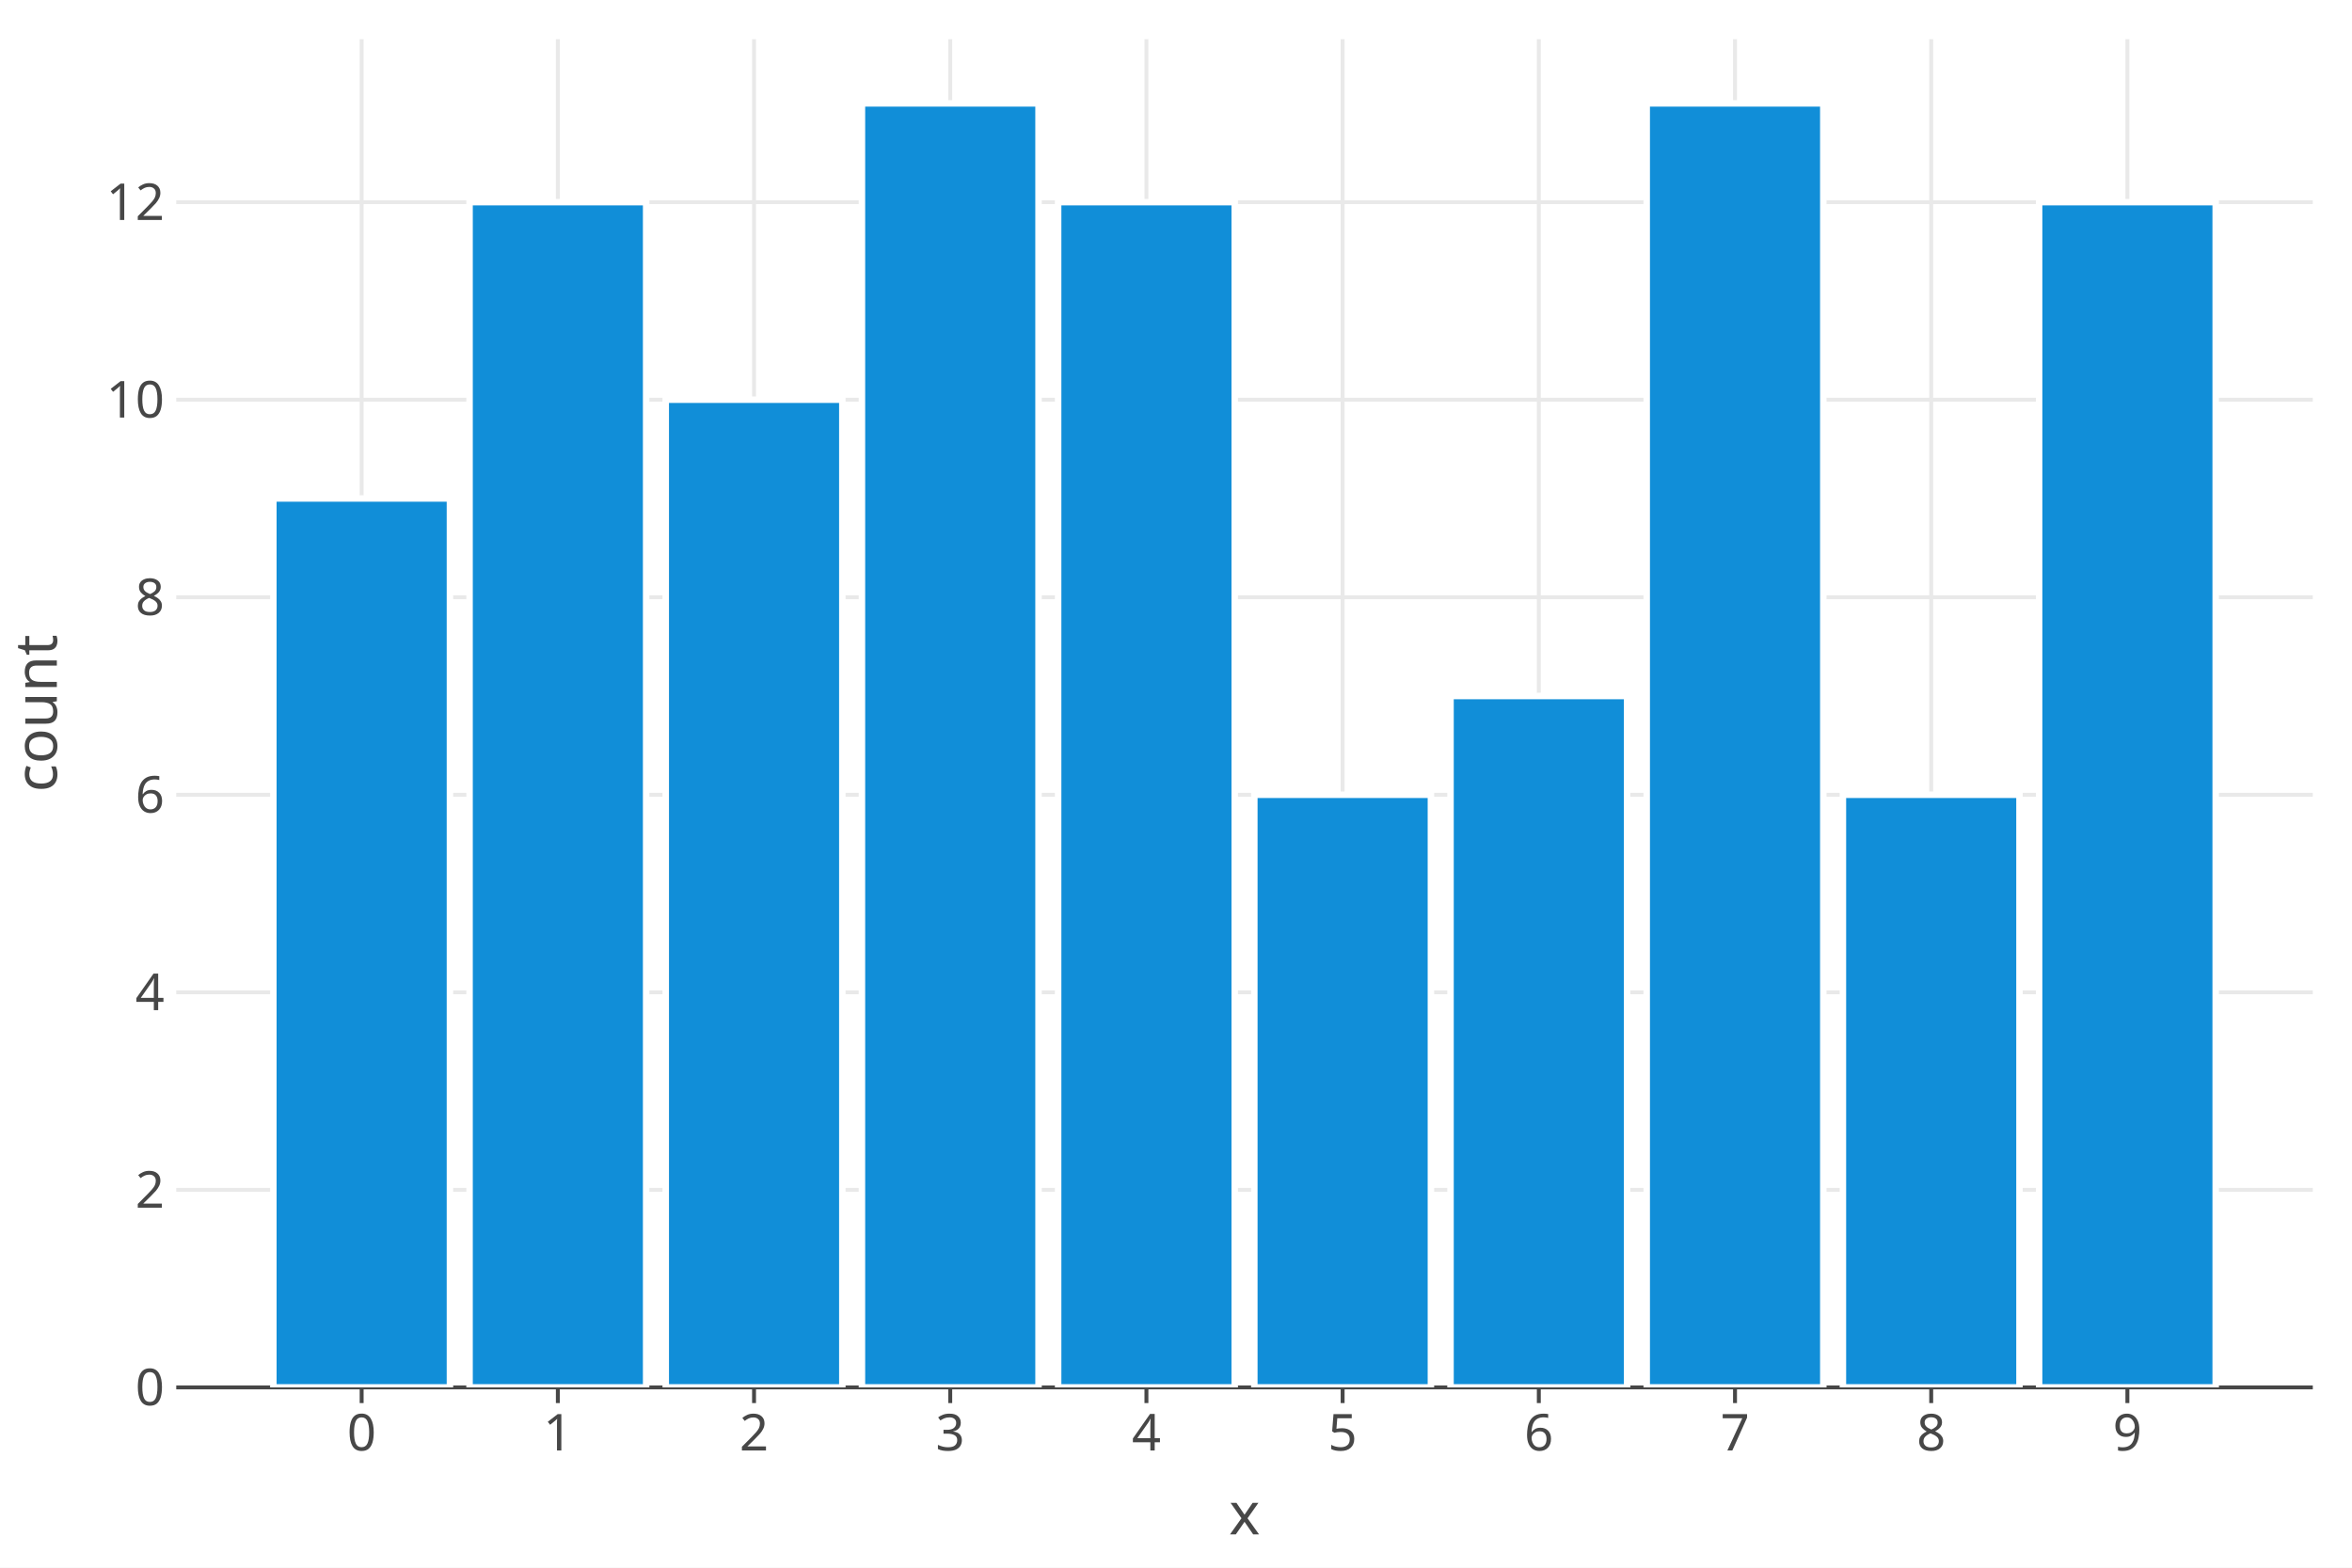
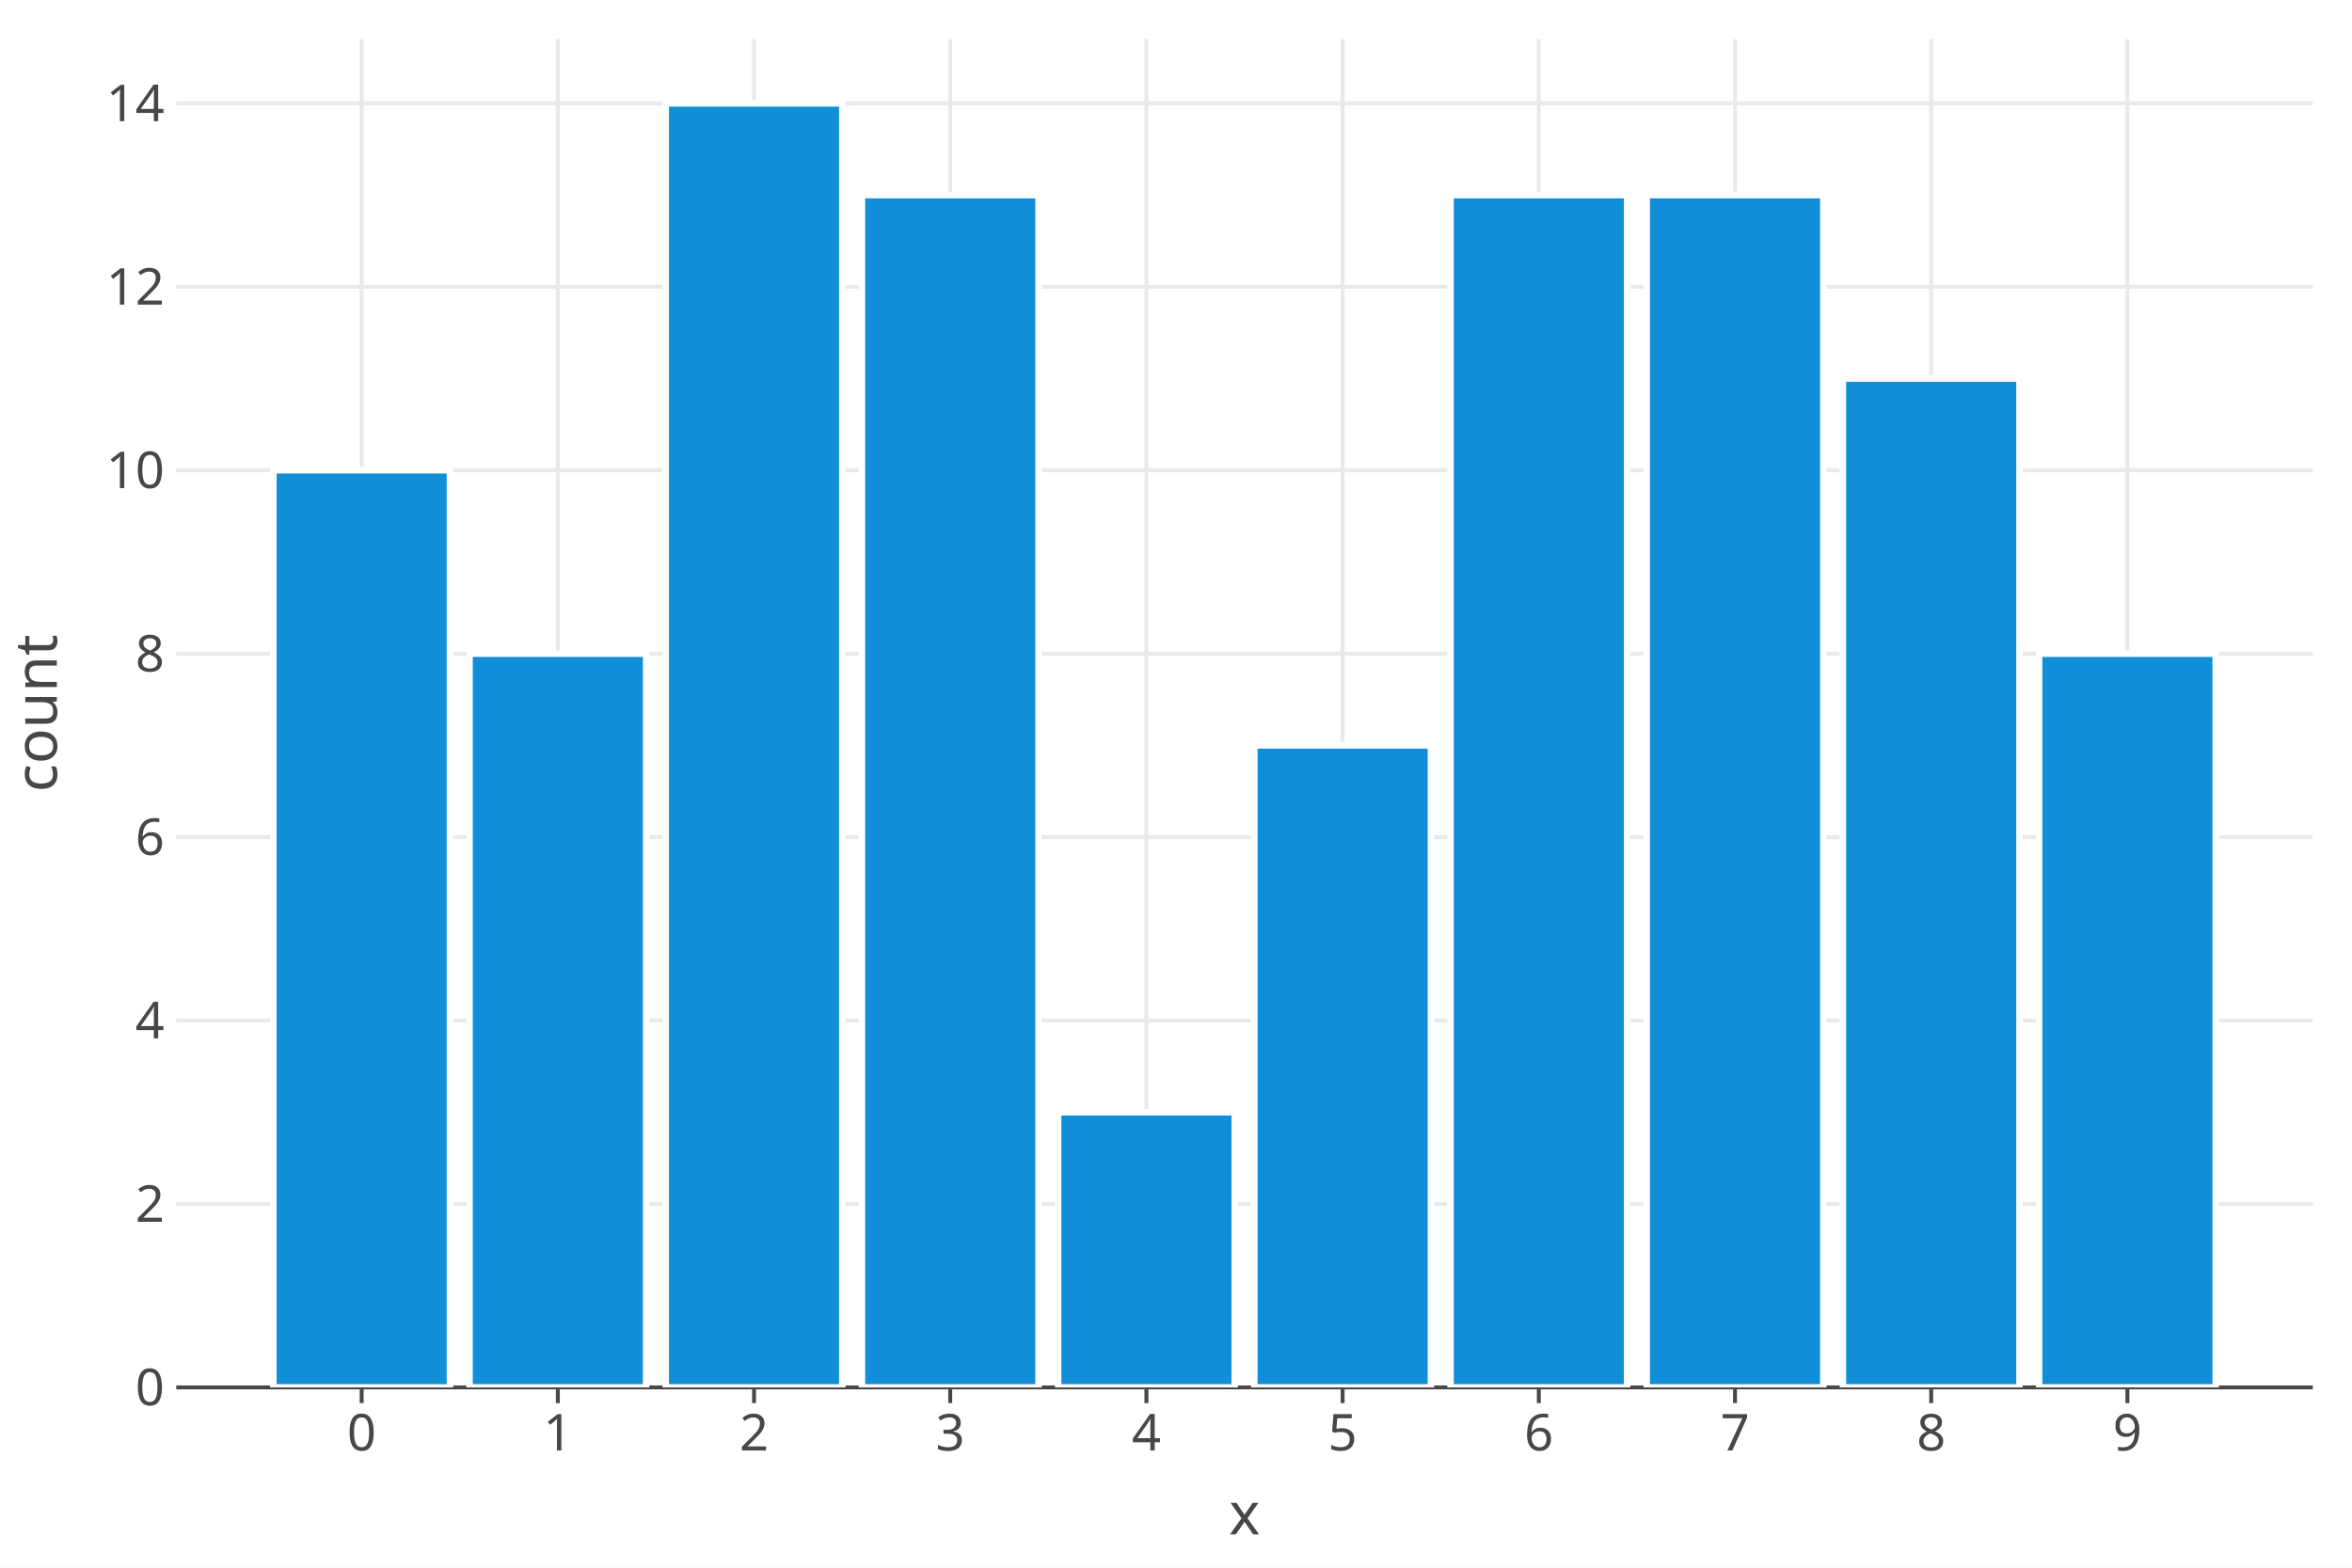
<svg xmlns="http://www.w3.org/2000/svg" class="plt-container" width="600.0" height="400.0">
  <style type="text/css">
  .plt-container {
   font-family: Lucida Grande, sans-serif;
   user-select: none;
   -webkit-user-select: none;
   -moz-user-select: none;
   -ms-user-select: none;
}
text {
   text-rendering: optimizeLegibility;
}
- #pNVzTdc .plot-title {
+ #py8lrad .plot-title {
   fill: #474747;
   font-family: Lucida Grande, sans-serif;
   font-size: 16.0px;
   font-weight: normal;
   font-style: normal;   
}
- #pNVzTdc .plot-subtitle {
+ #py8lrad .plot-subtitle {
   fill: #474747;
   font-family: Lucida Grande, sans-serif;
   font-size: 15.0px;
   font-weight: normal;
   font-style: normal;   
}
- #pNVzTdc .plot-caption {
-    fill: #474747;
-    font-family: Lucida Grande, sans-serif;
-    font-size: 13.0px;
-    font-weight: normal;
-    font-style: normal;   
- }
- #pNVzTdc .legend-title {
+ #py8lrad .plot-caption {
+    fill: #474747;
+    font-family: Lucida Grande, sans-serif;
+    font-size: 13.0px;
+    font-weight: normal;
+    font-style: normal;   
+ }
+ #py8lrad .legend-title {
   fill: #474747;
   font-family: Lucida Grande, sans-serif;
   font-size: 15.0px;
   font-weight: normal;
   font-style: normal;   
}
- #pNVzTdc .legend-item {
-    fill: #474747;
-    font-family: Lucida Grande, sans-serif;
-    font-size: 13.0px;
-    font-weight: normal;
-    font-style: normal;   
- }
- #pNVzTdc .axis-title-x {
+ #py8lrad .legend-item {
+    fill: #474747;
+    font-family: Lucida Grande, sans-serif;
+    font-size: 13.0px;
+    font-weight: normal;
+    font-style: normal;   
+ }
+ #py8lrad .axis-title-x {
   fill: #474747;
   font-family: Lucida Grande, sans-serif;
   font-size: 15.0px;
   font-weight: normal;
   font-style: normal;   
}
- #pNVzTdc .axis-text-x {
-    fill: #474747;
-    font-family: Lucida Grande, sans-serif;
-    font-size: 13.0px;
-    font-weight: normal;
-    font-style: normal;   
- }
- #d6e63Hd .axis-tooltip-text-x {
+ #py8lrad .axis-text-x {
+    fill: #474747;
+    font-family: Lucida Grande, sans-serif;
+    font-size: 13.0px;
+    font-weight: normal;
+    font-style: normal;   
+ }
+ #djDKfyO .axis-tooltip-text-x {
   fill: #ffffff;
   font-family: Lucida Grande, sans-serif;
   font-size: 13.0px;
   font-weight: normal;
   font-style: normal;   
}
- #pNVzTdc .axis-title-y {
+ #py8lrad .axis-title-y {
   fill: #474747;
   font-family: Lucida Grande, sans-serif;
   font-size: 15.0px;
   font-weight: normal;
   font-style: normal;   
}
- #pNVzTdc .axis-text-y {
-    fill: #474747;
-    font-family: Lucida Grande, sans-serif;
-    font-size: 13.0px;
-    font-weight: normal;
-    font-style: normal;   
- }
- #d6e63Hd .axis-tooltip-text-y {
+ #py8lrad .axis-text-y {
+    fill: #474747;
+    font-family: Lucida Grande, sans-serif;
+    font-size: 13.0px;
+    font-weight: normal;
+    font-style: normal;   
+ }
+ #djDKfyO .axis-tooltip-text-y {
   fill: #ffffff;
   font-family: Lucida Grande, sans-serif;
   font-size: 13.0px;
   font-weight: normal;
   font-style: normal;   
}
- #pNVzTdc .facet-strip-text-x {
-    fill: #474747;
-    font-family: Lucida Grande, sans-serif;
-    font-size: 13.0px;
-    font-weight: normal;
-    font-style: normal;   
- }
- #pNVzTdc .facet-strip-text-y {
-    fill: #474747;
-    font-family: Lucida Grande, sans-serif;
-    font-size: 13.0px;
-    font-weight: normal;
-    font-style: normal;   
- }
- #d6e63Hd .tooltip-text {
-    fill: #474747;
-    font-family: Lucida Grande, sans-serif;
-    font-size: 13.0px;
-    font-weight: normal;
-    font-style: normal;   
- }
- #d6e63Hd .tooltip-title {
+ #py8lrad .facet-strip-text-x {
+    fill: #474747;
+    font-family: Lucida Grande, sans-serif;
+    font-size: 13.0px;
+    font-weight: normal;
+    font-style: normal;   
+ }
+ #py8lrad .facet-strip-text-y {
+    fill: #474747;
+    font-family: Lucida Grande, sans-serif;
+    font-size: 13.0px;
+    font-weight: normal;
+    font-style: normal;   
+ }
+ #djDKfyO .tooltip-text {
+    fill: #474747;
+    font-family: Lucida Grande, sans-serif;
+    font-size: 13.0px;
+    font-weight: normal;
+    font-style: normal;   
+ }
+ #djDKfyO .tooltip-title {
   fill: #474747;
   font-family: Lucida Grande, sans-serif;
   font-size: 13.0px;
   font-weight: bold;
   font-style: normal;   
}
- #d6e63Hd .tooltip-label {
+ #djDKfyO .tooltip-label {
   fill: #474747;
   font-family: Lucida Grande, sans-serif;
   font-size: 13.0px;
   font-weight: bold;
   font-style: normal;   
}

  </style>
-   <g id="pNVzTdc">
+   <g id="py8lrad">
    <path fill-rule="evenodd" fill="rgb(255,255,255)" fill-opacity="1.0" d="M0.0 0.0 L0.0 400.0 L600.0 400.0 L600.0 0.0 Z">
    </path>
    <g transform="translate(23.0 10.0 ) ">
      <g transform="translate(21.96121 0.0 ) ">
        <line x1="47.297" y1="344.0" x2="47.297" y2="0.0" stroke="rgb(233,233,233)" stroke-opacity="1.0" stroke-width="1.0" fill="none">
        </line>
        <line x1="97.346" y1="344.0" x2="97.346" y2="0.0" stroke="rgb(233,233,233)" stroke-opacity="1.0" stroke-width="1.0" fill="none">
        </line>
        <line x1="147.396" y1="344.0" x2="147.396" y2="0.0" stroke="rgb(233,233,233)" stroke-opacity="1.0" stroke-width="1.0" fill="none">
        </line>
        <line x1="197.445" y1="344.0" x2="197.445" y2="0.0" stroke="rgb(233,233,233)" stroke-opacity="1.0" stroke-width="1.0" fill="none">
        </line>
        <line x1="247.495" y1="344.0" x2="247.495" y2="0.0" stroke="rgb(233,233,233)" stroke-opacity="1.0" stroke-width="1.0" fill="none">
        </line>
        <line x1="297.544" y1="344.0" x2="297.544" y2="0.0" stroke="rgb(233,233,233)" stroke-opacity="1.0" stroke-width="1.0" fill="none">
        </line>
        <line x1="347.594" y1="344.0" x2="347.594" y2="0.0" stroke="rgb(233,233,233)" stroke-opacity="1.0" stroke-width="1.0" fill="none">
        </line>
        <line x1="397.643" y1="344.0" x2="397.643" y2="0.0" stroke="rgb(233,233,233)" stroke-opacity="1.0" stroke-width="1.0" fill="none">
        </line>
        <line x1="447.693" y1="344.0" x2="447.693" y2="0.0" stroke="rgb(233,233,233)" stroke-opacity="1.0" stroke-width="1.0" fill="none">
        </line>
        <line x1="497.742" y1="344.0" x2="497.742" y2="0.0" stroke="rgb(233,233,233)" stroke-opacity="1.0" stroke-width="1.0" fill="none">
        </line>
      </g>
      <g transform="translate(21.96121 344.0 ) ">
        <g transform="translate(47.29675 0.0 ) ">
          <line stroke-width="1.0" stroke="rgb(71,71,71)" stroke-opacity="1.0" x2="0.0" y2="4.0">
          </line>
          <g transform="translate(0.0 7.0 ) ">
            <text class="axis-text-x" text-anchor="middle" dy="0.7em">
              <tspan>0</tspan>
            </text>
          </g>
        </g>
        <g transform="translate(97.34623 0.0 ) ">
          <line stroke-width="1.0" stroke="rgb(71,71,71)" stroke-opacity="1.0" x2="0.0" y2="4.0">
          </line>
          <g transform="translate(0.0 7.0 ) ">
            <text class="axis-text-x" text-anchor="middle" dy="0.7em">
              <tspan>1</tspan>
            </text>
          </g>
        </g>
        <g transform="translate(147.3957 0.0 ) ">
          <line stroke-width="1.0" stroke="rgb(71,71,71)" stroke-opacity="1.0" x2="0.0" y2="4.0">
          </line>
          <g transform="translate(0.0 7.0 ) ">
            <text class="axis-text-x" text-anchor="middle" dy="0.7em">
              <tspan>2</tspan>
            </text>
          </g>
        </g>
        <g transform="translate(197.4452 0.0 ) ">
          <line stroke-width="1.0" stroke="rgb(71,71,71)" stroke-opacity="1.0" x2="0.0" y2="4.0">
          </line>
          <g transform="translate(0.0 7.0 ) ">
            <text class="axis-text-x" text-anchor="middle" dy="0.7em">
              <tspan>3</tspan>
            </text>
          </g>
        </g>
        <g transform="translate(247.4947 0.0 ) ">
          <line stroke-width="1.0" stroke="rgb(71,71,71)" stroke-opacity="1.0" x2="0.0" y2="4.0">
          </line>
          <g transform="translate(0.0 7.0 ) ">
            <text class="axis-text-x" text-anchor="middle" dy="0.7em">
              <tspan>4</tspan>
            </text>
          </g>
        </g>
        <g transform="translate(297.5441 0.0 ) ">
          <line stroke-width="1.0" stroke="rgb(71,71,71)" stroke-opacity="1.0" x2="0.0" y2="4.0">
          </line>
          <g transform="translate(0.0 7.0 ) ">
            <text class="axis-text-x" text-anchor="middle" dy="0.7em">
              <tspan>5</tspan>
            </text>
          </g>
        </g>
        <g transform="translate(347.5936 0.0 ) ">
          <line stroke-width="1.0" stroke="rgb(71,71,71)" stroke-opacity="1.0" x2="0.0" y2="4.0">
          </line>
          <g transform="translate(0.0 7.0 ) ">
            <text class="axis-text-x" text-anchor="middle" dy="0.7em">
              <tspan>6</tspan>
            </text>
          </g>
        </g>
        <g transform="translate(397.6431 0.0 ) ">
          <line stroke-width="1.0" stroke="rgb(71,71,71)" stroke-opacity="1.0" x2="0.0" y2="4.0">
          </line>
          <g transform="translate(0.0 7.0 ) ">
            <text class="axis-text-x" text-anchor="middle" dy="0.7em">
              <tspan>7</tspan>
            </text>
          </g>
        </g>
        <g transform="translate(447.6926 0.0 ) ">
          <line stroke-width="1.0" stroke="rgb(71,71,71)" stroke-opacity="1.0" x2="0.0" y2="4.0">
          </line>
          <g transform="translate(0.0 7.0 ) ">
            <text class="axis-text-x" text-anchor="middle" dy="0.7em">
              <tspan>8</tspan>
            </text>
          </g>
        </g>
        <g transform="translate(497.742 0.0 ) ">
          <line stroke-width="1.0" stroke="rgb(71,71,71)" stroke-opacity="1.0" x2="0.0" y2="4.0">
          </line>
          <g transform="translate(0.0 7.0 ) ">
            <text class="axis-text-x" text-anchor="middle" dy="0.7em">
              <tspan>9</tspan>
            </text>
          </g>
        </g>
        <line x1="0.0" y1="0.0" x2="545.039" y2="0.0" stroke-width="1.0" stroke="rgb(71,71,71)" stroke-opacity="1.0">
        </line>
      </g>
      <g transform="translate(21.96121 0.0 ) ">
-         <line x1="0.0" y1="293.597" x2="545.039" y2="293.597" stroke="rgb(233,233,233)" stroke-opacity="1.0" stroke-width="1.0" fill="none">
-         </line>
-         <line x1="0.0" y1="243.194" x2="545.039" y2="243.194" stroke="rgb(233,233,233)" stroke-opacity="1.0" stroke-width="1.0" fill="none">
-         </line>
-         <line x1="0.0" y1="192.791" x2="545.039" y2="192.791" stroke="rgb(233,233,233)" stroke-opacity="1.0" stroke-width="1.0" fill="none">
-         </line>
-         <line x1="0.0" y1="142.388" x2="545.039" y2="142.388" stroke="rgb(233,233,233)" stroke-opacity="1.0" stroke-width="1.0" fill="none">
-         </line>
-         <line x1="0.0" y1="91.985" x2="545.039" y2="91.985" stroke="rgb(233,233,233)" stroke-opacity="1.0" stroke-width="1.0" fill="none">
-         </line>
-         <line x1="0.0" y1="41.582" x2="545.039" y2="41.582" stroke="rgb(233,233,233)" stroke-opacity="1.0" stroke-width="1.0" fill="none">
+         <line x1="0.0" y1="297.197" x2="545.039" y2="297.197" stroke="rgb(233,233,233)" stroke-opacity="1.0" stroke-width="1.0" fill="none">
+         </line>
+         <line x1="0.0" y1="250.395" x2="545.039" y2="250.395" stroke="rgb(233,233,233)" stroke-opacity="1.0" stroke-width="1.0" fill="none">
+         </line>
+         <line x1="0.0" y1="203.592" x2="545.039" y2="203.592" stroke="rgb(233,233,233)" stroke-opacity="1.0" stroke-width="1.0" fill="none">
+         </line>
+         <line x1="0.0" y1="156.789" x2="545.039" y2="156.789" stroke="rgb(233,233,233)" stroke-opacity="1.0" stroke-width="1.0" fill="none">
+         </line>
+         <line x1="0.0" y1="109.986" x2="545.039" y2="109.986" stroke="rgb(233,233,233)" stroke-opacity="1.0" stroke-width="1.0" fill="none">
+         </line>
+         <line x1="0.0" y1="63.184" x2="545.039" y2="63.184" stroke="rgb(233,233,233)" stroke-opacity="1.0" stroke-width="1.0" fill="none">
+         </line>
+         <line x1="0.0" y1="16.381" x2="545.039" y2="16.381" stroke="rgb(233,233,233)" stroke-opacity="1.0" stroke-width="1.0" fill="none">
        </line>
      </g>
      <g transform="translate(21.96121 0.0 ) ">
        <g transform="translate(0.0 344.0 ) ">
          <g transform="translate(-3.0 0.0 ) ">
            <text class="axis-text-y" text-anchor="end" dy="0.35em">
              <tspan>0</tspan>
            </text>
          </g>
        </g>
-         <g transform="translate(0.0 293.5971 ) ">
+         <g transform="translate(0.0 297.1973 ) ">
          <g transform="translate(-3.0 0.0 ) ">
            <text class="axis-text-y" text-anchor="end" dy="0.35em">
              <tspan>2</tspan>
            </text>
          </g>
        </g>
-         <g transform="translate(0.0 243.1941 ) ">
+         <g transform="translate(0.0 250.3946 ) ">
          <g transform="translate(-3.0 0.0 ) ">
            <text class="axis-text-y" text-anchor="end" dy="0.35em">
              <tspan>4</tspan>
            </text>
          </g>
        </g>
-         <g transform="translate(0.0 192.7912 ) ">
+         <g transform="translate(0.0 203.5918 ) ">
          <g transform="translate(-3.0 0.0 ) ">
            <text class="axis-text-y" text-anchor="end" dy="0.35em">
              <tspan>6</tspan>
            </text>
          </g>
        </g>
-         <g transform="translate(0.0 142.3883 ) ">
+         <g transform="translate(0.0 156.7891 ) ">
          <g transform="translate(-3.0 0.0 ) ">
            <text class="axis-text-y" text-anchor="end" dy="0.35em">
              <tspan>8</tspan>
            </text>
          </g>
        </g>
-         <g transform="translate(0.0 91.98535 ) ">
+         <g transform="translate(0.0 109.9864 ) ">
          <g transform="translate(-3.0 0.0 ) ">
            <text class="axis-text-y" text-anchor="end" dy="0.35em">
              <tspan>10</tspan>
            </text>
          </g>
        </g>
-         <g transform="translate(0.0 41.58242 ) ">
+         <g transform="translate(0.0 63.18367 ) ">
          <g transform="translate(-3.0 0.0 ) ">
            <text class="axis-text-y" text-anchor="end" dy="0.35em">
              <tspan>12</tspan>
            </text>
          </g>
        </g>
-       </g>
-       <g transform="translate(21.96121 0.0 ) " clip-path="url(#cvELcGC)" clip-bounds-jfx="[rect (0.0, 0.0), (545.039, 344.0)]">
+         <g transform="translate(0.0 16.38095 ) ">
+           <g transform="translate(-3.0 0.0 ) ">
+             <text class="axis-text-y" text-anchor="end" dy="0.35em">
+               <tspan>14</tspan>
+             </text>
+           </g>
+         </g>
+       </g>
+       <g transform="translate(21.96121 0.0 ) " clip-path="url(#c5BZNZt)" clip-bounds-jfx="[rect (0.0, 0.0), (545.039, 344.0)]">
        <defs>
-           <clipPath id="cvELcGC">
+           <clipPath id="c5BZNZt">
            <rect x="0.0" y="0.0" width="545.039" height="344.0">
            </rect>
          </clipPath>
        </defs>
-         <rect x="174.923" y="16.381" height="327.619" width="45.045" stroke="rgb(255,255,255)" stroke-opacity="1.0" fill="rgb(17,142,216)" fill-opacity="1.0" stroke-width="1.65">
-         </rect>
-         <rect x="275.022" y="192.791" height="151.209" width="45.045" stroke="rgb(255,255,255)" stroke-opacity="1.0" fill="rgb(17,142,216)" fill-opacity="1.0" stroke-width="1.65">
-         </rect>
-         <rect x="24.774" y="117.187" height="226.813" width="45.045" stroke="rgb(255,255,255)" stroke-opacity="1.0" fill="rgb(17,142,216)" fill-opacity="1.0" stroke-width="1.65">
-         </rect>
-         <rect x="325.071" y="167.59" height="176.41" width="45.045" stroke="rgb(255,255,255)" stroke-opacity="1.0" fill="rgb(17,142,216)" fill-opacity="1.0" stroke-width="1.65">
-         </rect>
-         <rect x="124.873" y="91.985" height="252.015" width="45.045" stroke="rgb(255,255,255)" stroke-opacity="1.0" fill="rgb(17,142,216)" fill-opacity="1.0" stroke-width="1.65">
-         </rect>
-         <rect x="74.824" y="41.582" height="302.418" width="45.045" stroke="rgb(255,255,255)" stroke-opacity="1.0" fill="rgb(17,142,216)" fill-opacity="1.0" stroke-width="1.65">
-         </rect>
-         <rect x="224.972" y="41.582" height="302.418" width="45.045" stroke="rgb(255,255,255)" stroke-opacity="1.0" fill="rgb(17,142,216)" fill-opacity="1.0" stroke-width="1.65">
-         </rect>
-         <rect x="425.17" y="192.791" height="151.209" width="45.045" stroke="rgb(255,255,255)" stroke-opacity="1.0" fill="rgb(17,142,216)" fill-opacity="1.0" stroke-width="1.65">
-         </rect>
-         <rect x="375.121" y="16.381" height="327.619" width="45.045" stroke="rgb(255,255,255)" stroke-opacity="1.0" fill="rgb(17,142,216)" fill-opacity="1.0" stroke-width="1.65">
-         </rect>
-         <rect x="475.22" y="41.582" height="302.418" width="45.045" stroke="rgb(255,255,255)" stroke-opacity="1.0" fill="rgb(17,142,216)" fill-opacity="1.0" stroke-width="1.65">
+         <rect x="275.022" y="180.19" height="163.81" width="45.045" stroke="rgb(255,255,255)" stroke-opacity="1.0" fill="rgb(17,142,216)" fill-opacity="1.0" stroke-width="1.65">
+         </rect>
+         <rect x="475.22" y="156.789" height="187.211" width="45.045" stroke="rgb(255,255,255)" stroke-opacity="1.0" fill="rgb(17,142,216)" fill-opacity="1.0" stroke-width="1.65">
+         </rect>
+         <rect x="174.923" y="39.782" height="304.218" width="45.045" stroke="rgb(255,255,255)" stroke-opacity="1.0" fill="rgb(17,142,216)" fill-opacity="1.0" stroke-width="1.65">
+         </rect>
+         <rect x="224.972" y="273.796" height="70.204" width="45.045" stroke="rgb(255,255,255)" stroke-opacity="1.0" fill="rgb(17,142,216)" fill-opacity="1.0" stroke-width="1.65">
+         </rect>
+         <rect x="124.873" y="16.381" height="327.619" width="45.045" stroke="rgb(255,255,255)" stroke-opacity="1.0" fill="rgb(17,142,216)" fill-opacity="1.0" stroke-width="1.65">
+         </rect>
+         <rect x="425.17" y="86.585" height="257.415" width="45.045" stroke="rgb(255,255,255)" stroke-opacity="1.0" fill="rgb(17,142,216)" fill-opacity="1.0" stroke-width="1.65">
+         </rect>
+         <rect x="325.071" y="39.782" height="304.218" width="45.045" stroke="rgb(255,255,255)" stroke-opacity="1.0" fill="rgb(17,142,216)" fill-opacity="1.0" stroke-width="1.65">
+         </rect>
+         <rect x="375.121" y="39.782" height="304.218" width="45.045" stroke="rgb(255,255,255)" stroke-opacity="1.0" fill="rgb(17,142,216)" fill-opacity="1.0" stroke-width="1.65">
+         </rect>
+         <rect x="24.774" y="109.986" height="234.014" width="45.045" stroke="rgb(255,255,255)" stroke-opacity="1.0" fill="rgb(17,142,216)" fill-opacity="1.0" stroke-width="1.65">
+         </rect>
+         <rect x="74.824" y="156.789" height="187.211" width="45.045" stroke="rgb(255,255,255)" stroke-opacity="1.0" fill="rgb(17,142,216)" fill-opacity="1.0" stroke-width="1.65">
        </rect>
      </g>
    </g>
    <g transform="translate(14.5 182.0 ) rotate(-90.0 ) ">
      <text class="axis-title-y" y="0.0" text-anchor="middle">
        <tspan>count</tspan>
      </text>
    </g>
    <g transform="translate(317.4806 391.5 ) ">
      <text class="axis-title-x" y="0.0" text-anchor="middle">
        <tspan>x</tspan>
      </text>
    </g>
    <path fill="rgb(0,0,0)" fill-opacity="0.0" stroke="rgb(71,71,71)" stroke-opacity="1.0" stroke-width="0.0" d="M0.0 0.0 L0.0 400.0 L600.0 400.0 L600.0 0.0 Z">
    </path>
  </g>
-   <g id="d6e63Hd">
+   <g id="djDKfyO">
  </g>
</svg>
